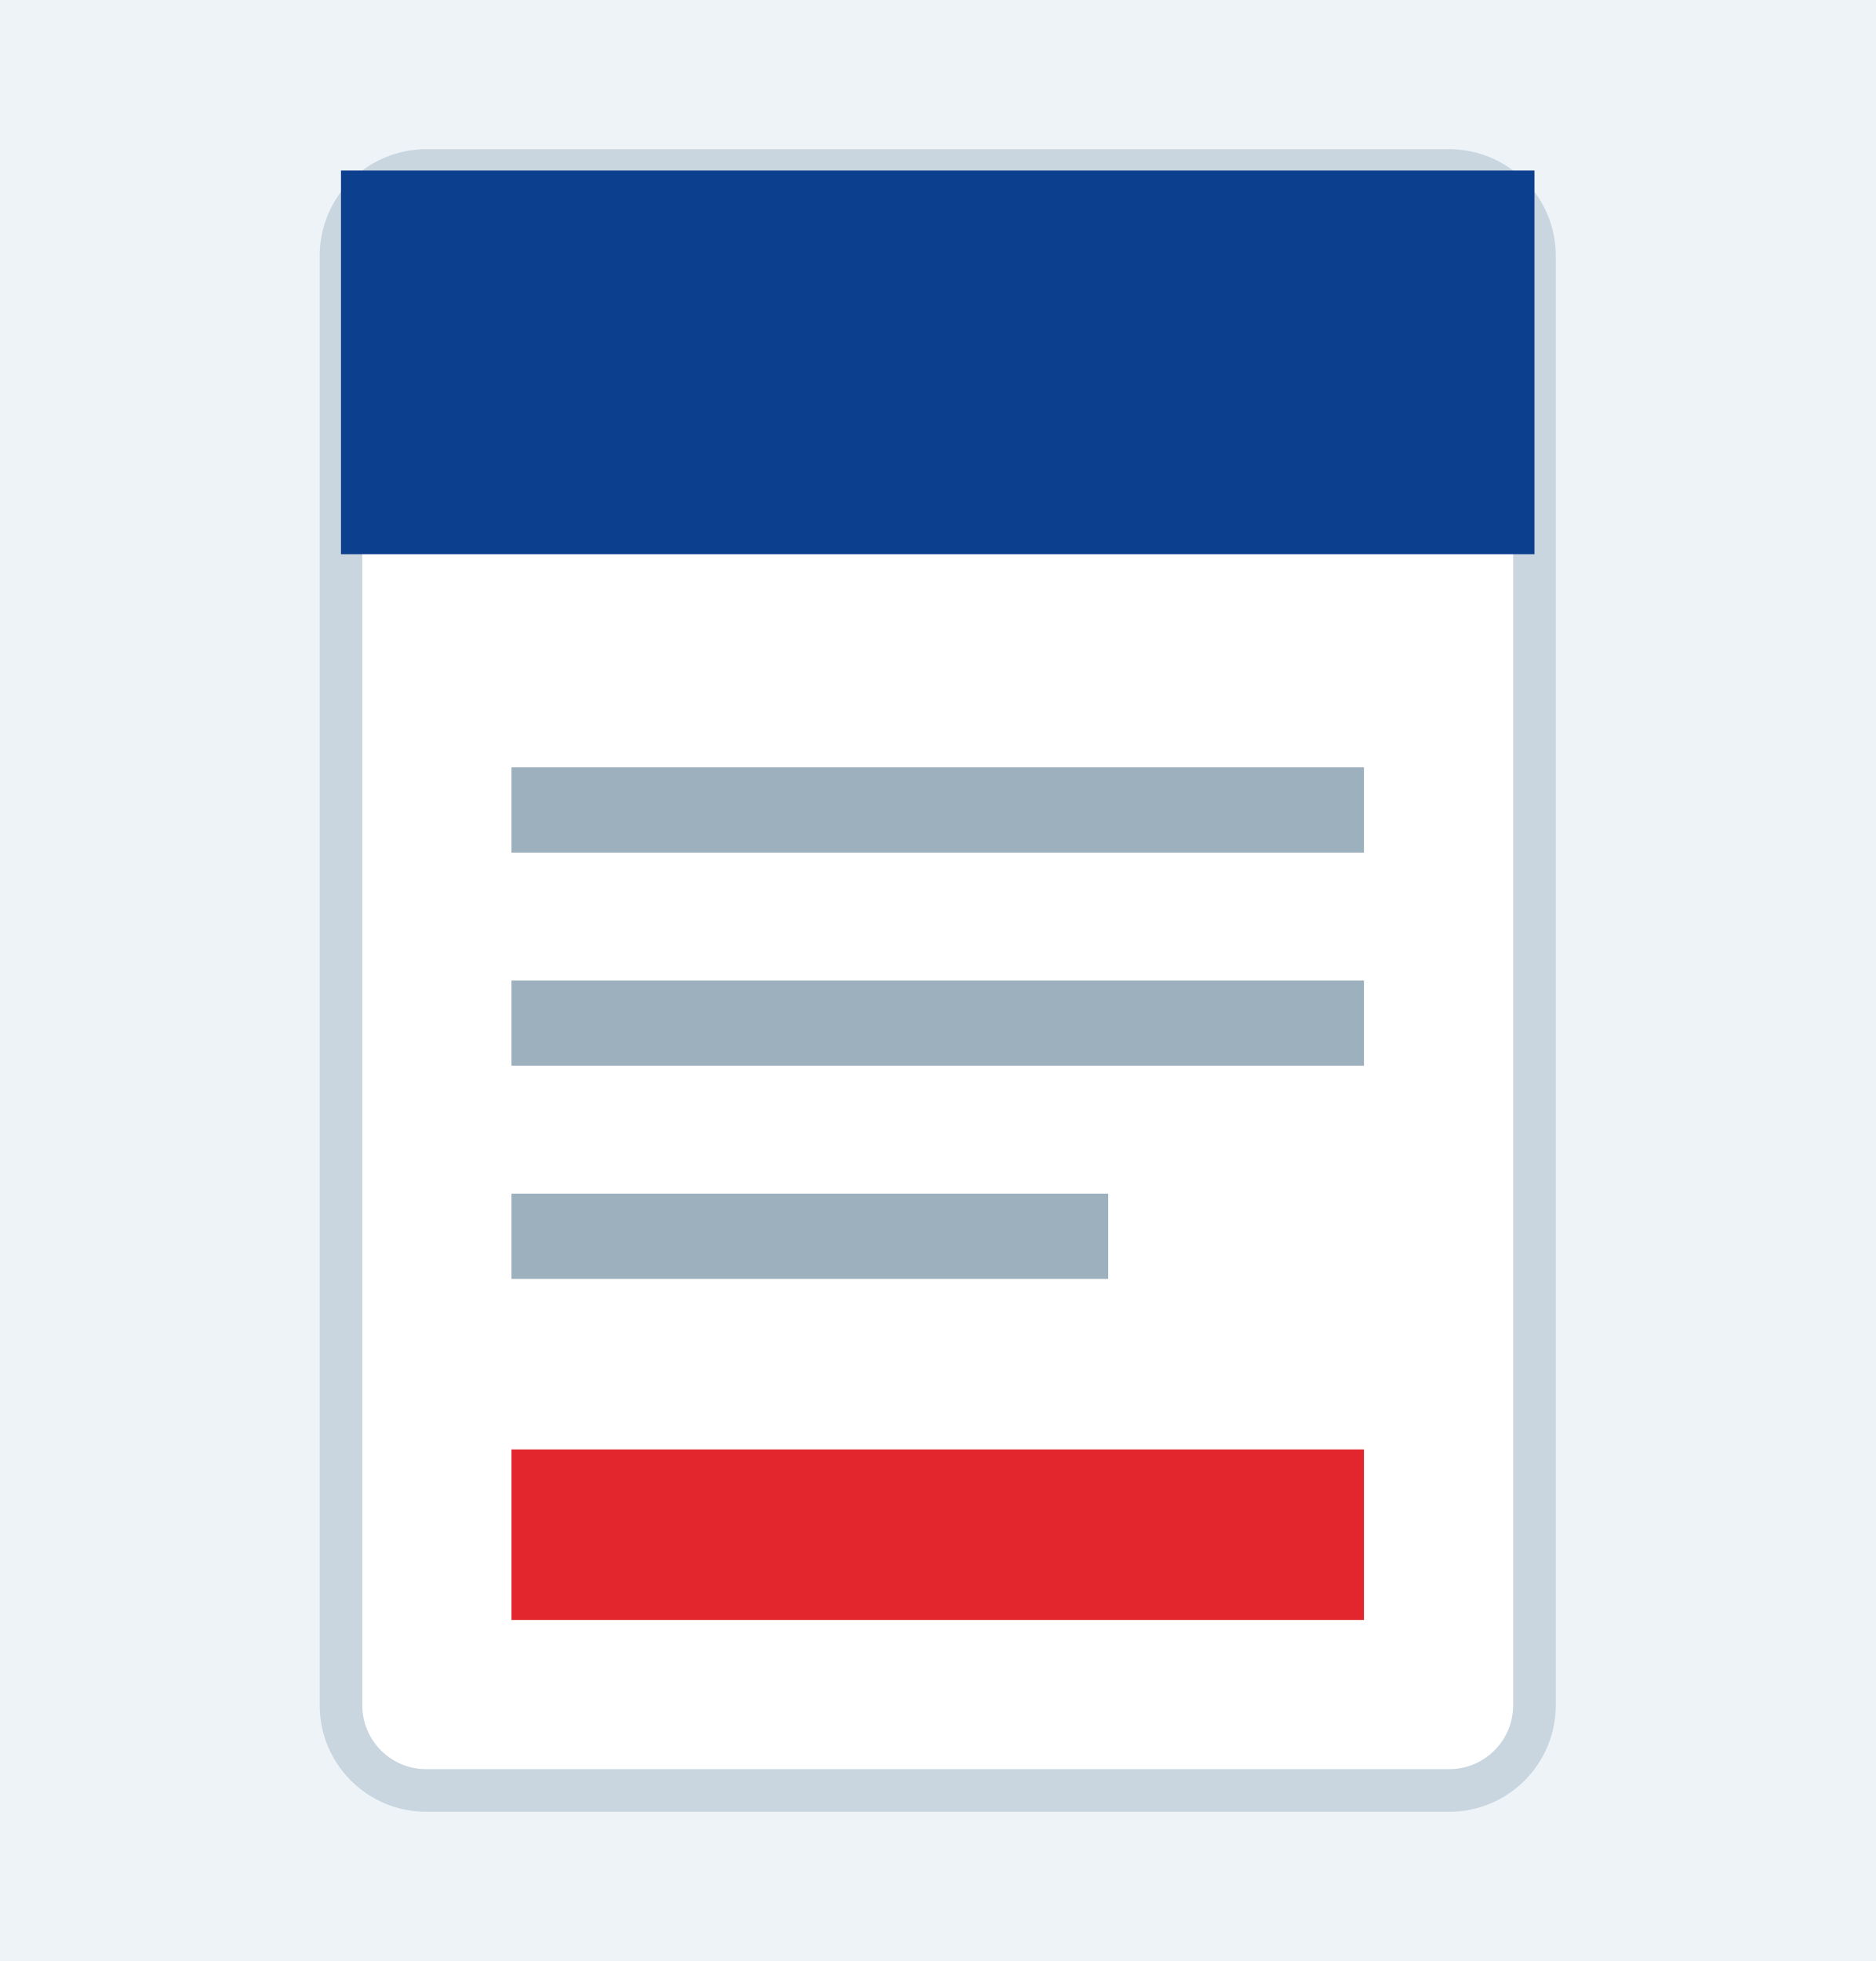
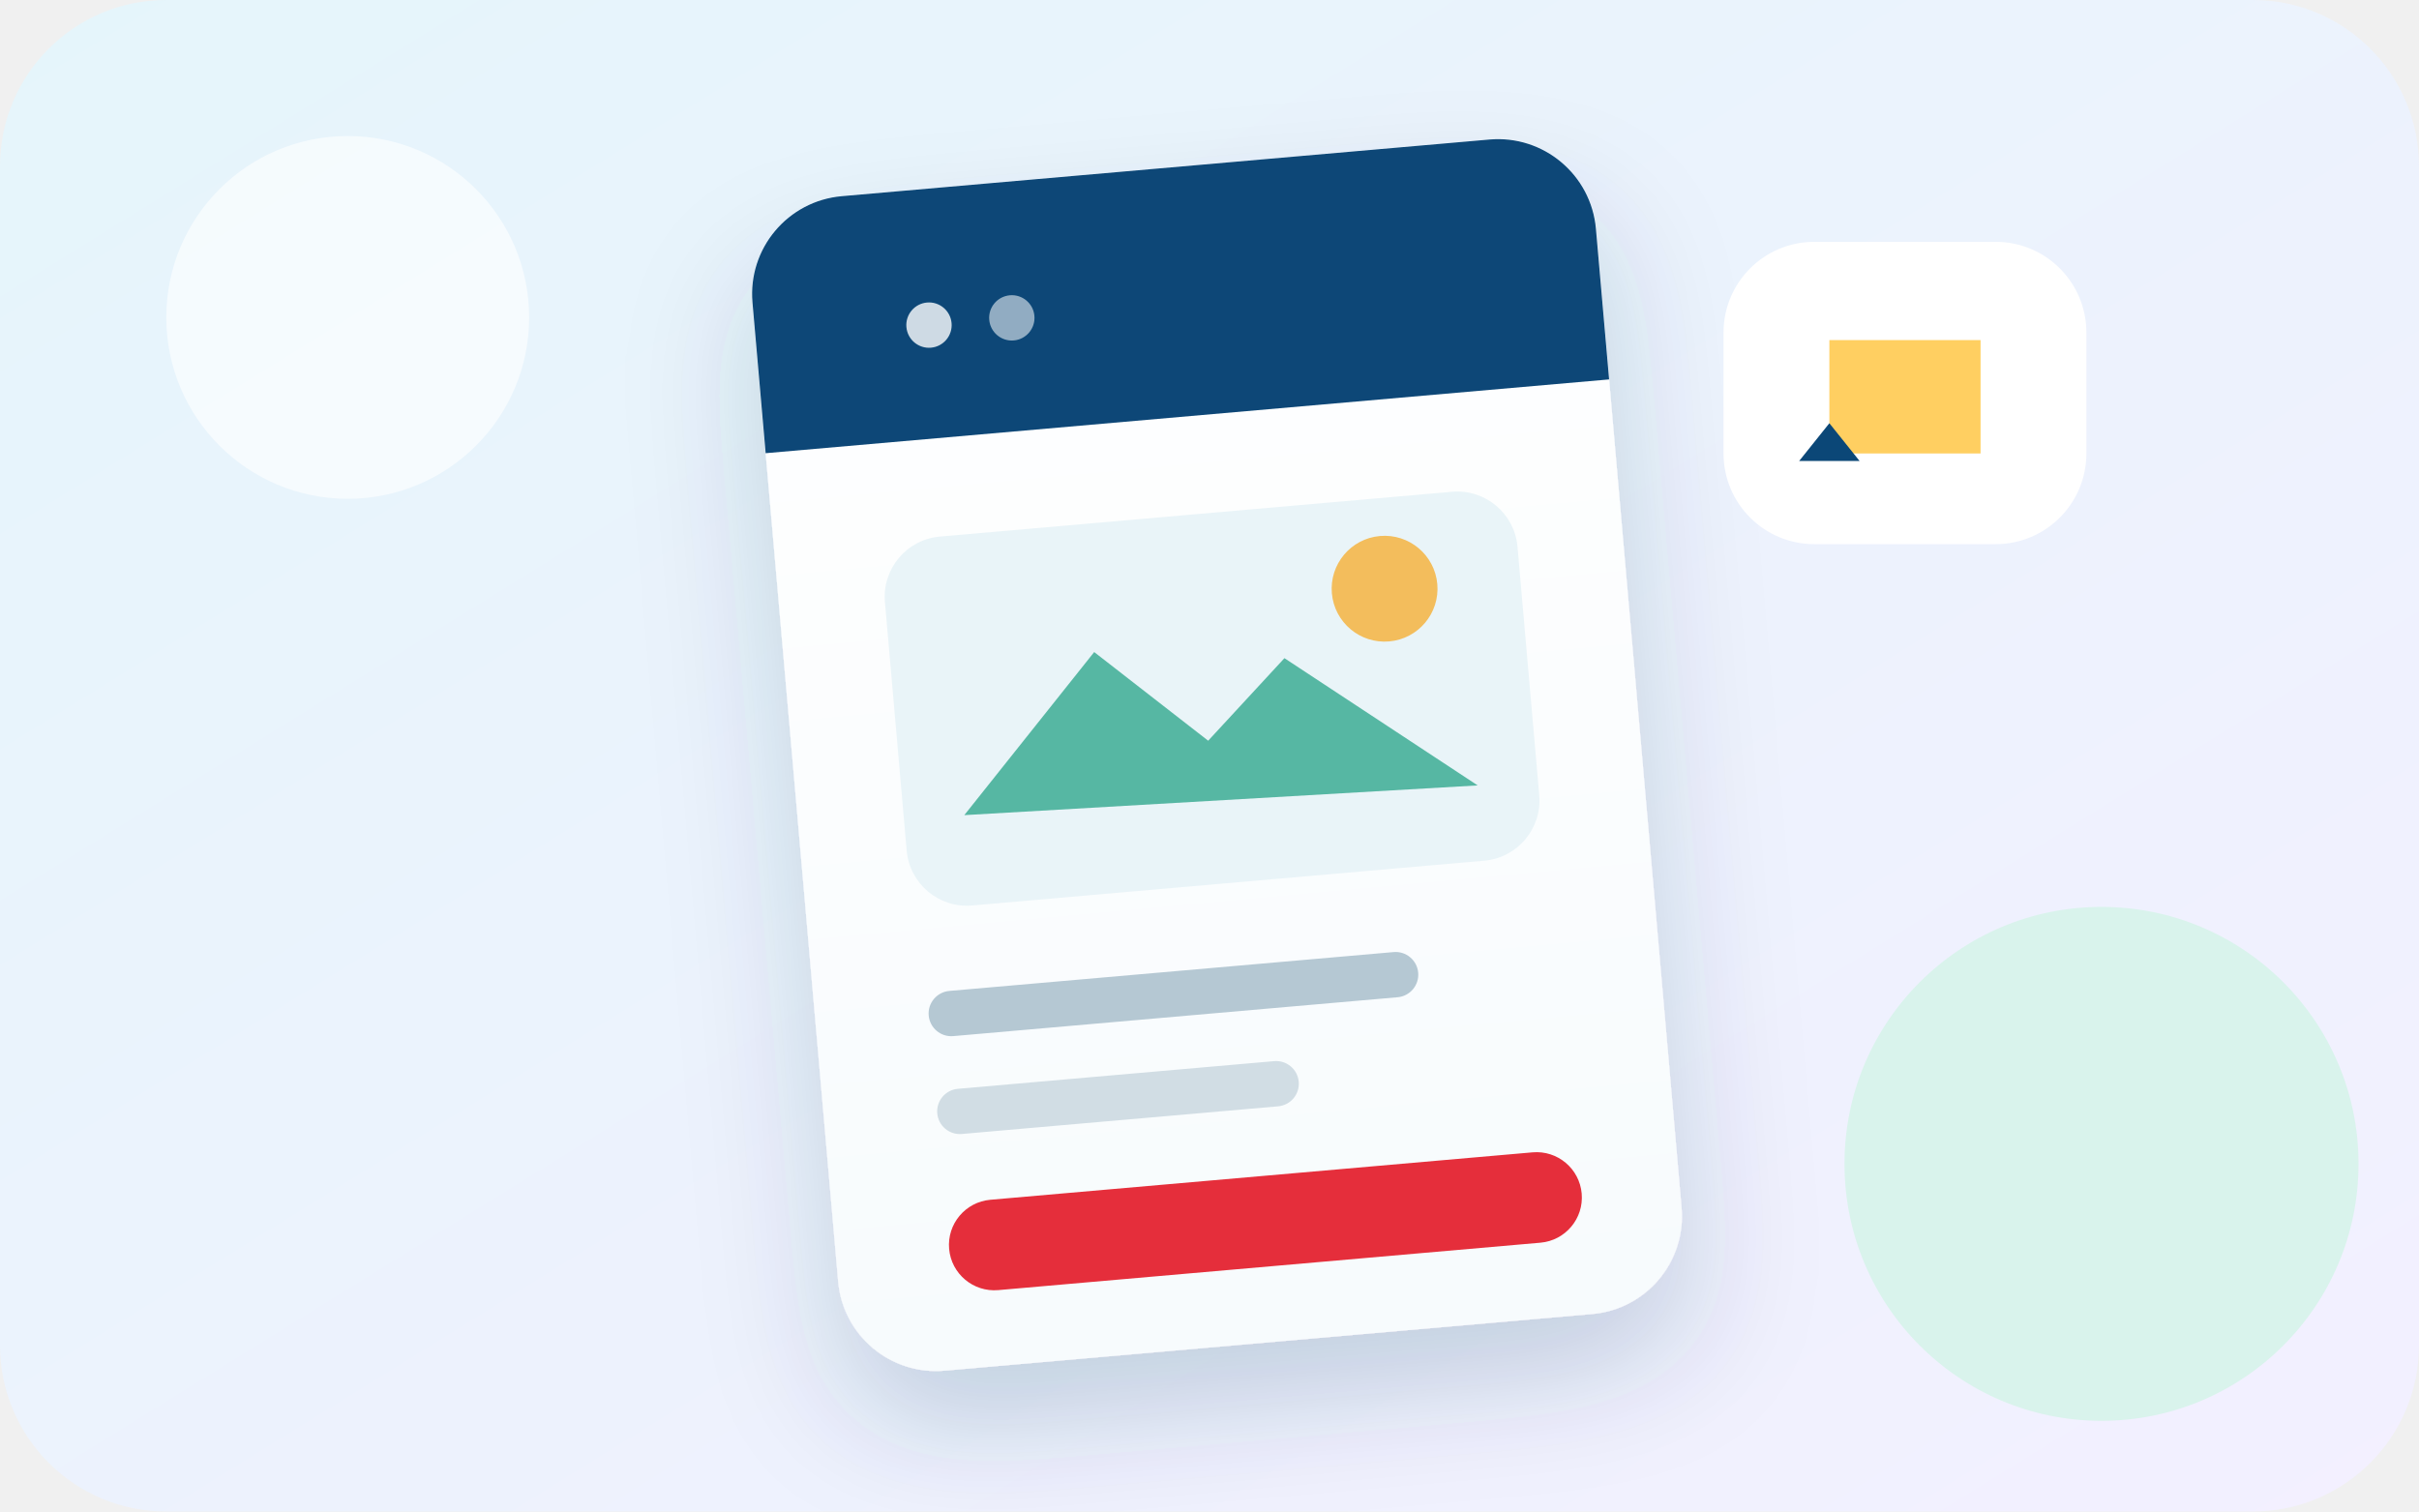
- <svg xmlns="http://www.w3.org/2000/svg" viewBox="0 0 44 46">
-   <rect width="44" height="46" fill="#eef3f8" />
-   <rect x="8" y="4" width="28" height="38" rx="2" fill="#fff" stroke="#c9d6df" />
-   <rect x="8" y="4" width="28" height="9" fill="#0d3f8f" />
-   <rect x="12" y="18" width="20" height="2" fill="#9db0bd" />
-   <rect x="12" y="23" width="20" height="2" fill="#9db0bd" />
-   <rect x="12" y="28" width="14" height="2" fill="#9db0bd" />
-   <rect x="12" y="34" width="20" height="4" fill="#e3262e" />
+ <svg xmlns="http://www.w3.org/2000/svg" viewBox="0 0 320 200">
+   <defs>
+     <linearGradient id="bg" x2="1" y2="1">
+       <stop stop-color="#e5f5fb" />
+       <stop offset="1" stop-color="#f3f0ff" />
+     </linearGradient>
+     <linearGradient id="paper" x2="0" y2="1">
+       <stop stop-color="#fff" />
+       <stop offset="1" stop-color="#f7fbfd" />
+     </linearGradient>
+     <filter id="shadow" x="-.3" y="-.3" width="1.7" height="1.8">
+       <feDropShadow dx="0" dy="8" stdDeviation="8" flood-color="#173c5c" flood-opacity=".18" />
+     </filter>
+   </defs>
+   <rect width="320" height="200" rx="22" fill="url(#bg)" />
+   <circle cx="46" cy="42" r="24" fill="#fff" opacity=".6" />
+   <circle cx="278" cy="154" r="34" fill="#d9f3ec" />
+   <g filter="url(#shadow)" transform="rotate(-5 160 100)">
+     <rect x="105" y="22" width="112" height="156" rx="13" fill="url(#paper)" />
+     <path d="M118 22h86a13 13 0 0 1 13 13v20H105V35a13 13 0 0 1 13-13" fill="#0b4777" />
+     <circle cx="128" cy="40" r="3" fill="#fff" opacity=".8" />
+     <circle cx="139" cy="40" r="3" fill="#fff" opacity=".55" />
+     <rect x="119" y="68" width="84" height="49" rx="8" fill="#e9f4f8" />
+     <path d="M127 105l19-20 14 13 11-10 24 19" fill="#57b7a3" />
+     <circle cx="185" cy="80" r="7" fill="#f3bd5b" />
+     <rect x="120" y="128" width="65" height="6" rx="3" fill="#b5c8d3" />
+     <rect x="120" y="141" width="48" height="6" rx="3" fill="#d1dde4" />
+     <rect x="120" y="156" width="84" height="12" rx="6" fill="#e52e3a" />
+   </g>
+   <g transform="translate(228 32)">
+     <rect width="48" height="40" rx="12" fill="#fff" />
+     <path d="M14 13h20v15H14z" fill="#ffcf61" />
+     <path d="M10 29l4-5 4 5" fill="#0b4777" />
+   </g>
</svg>
